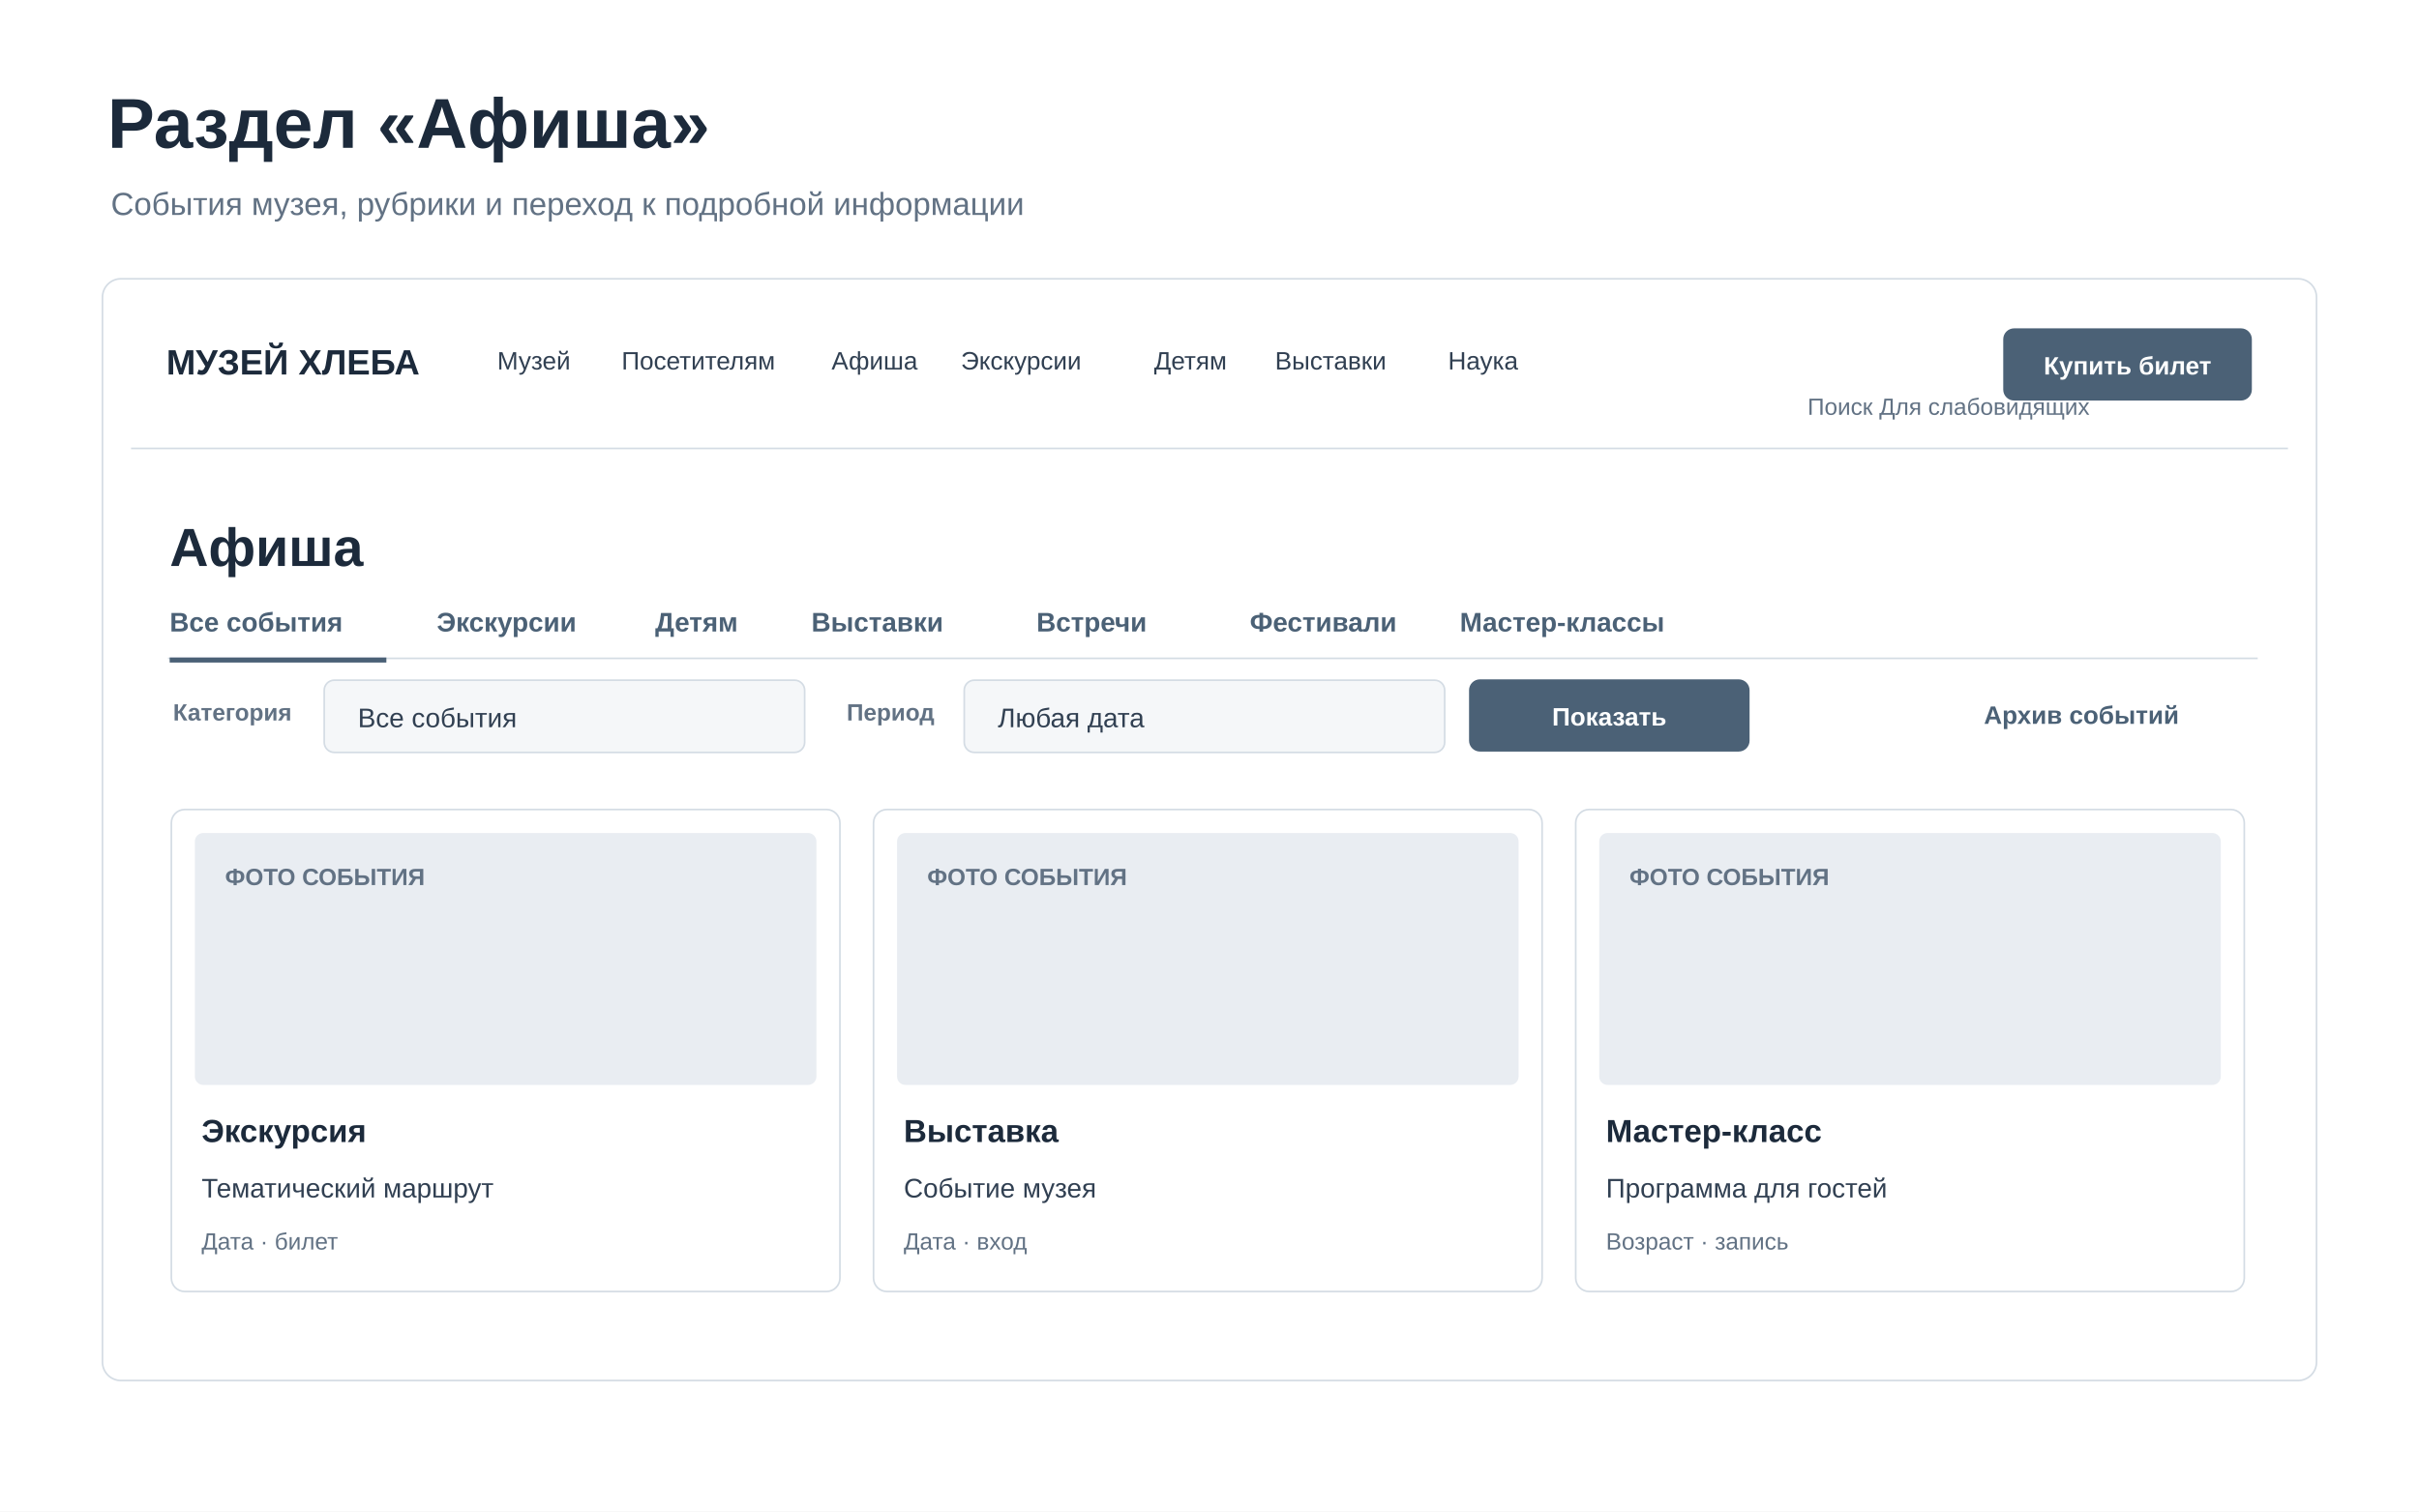
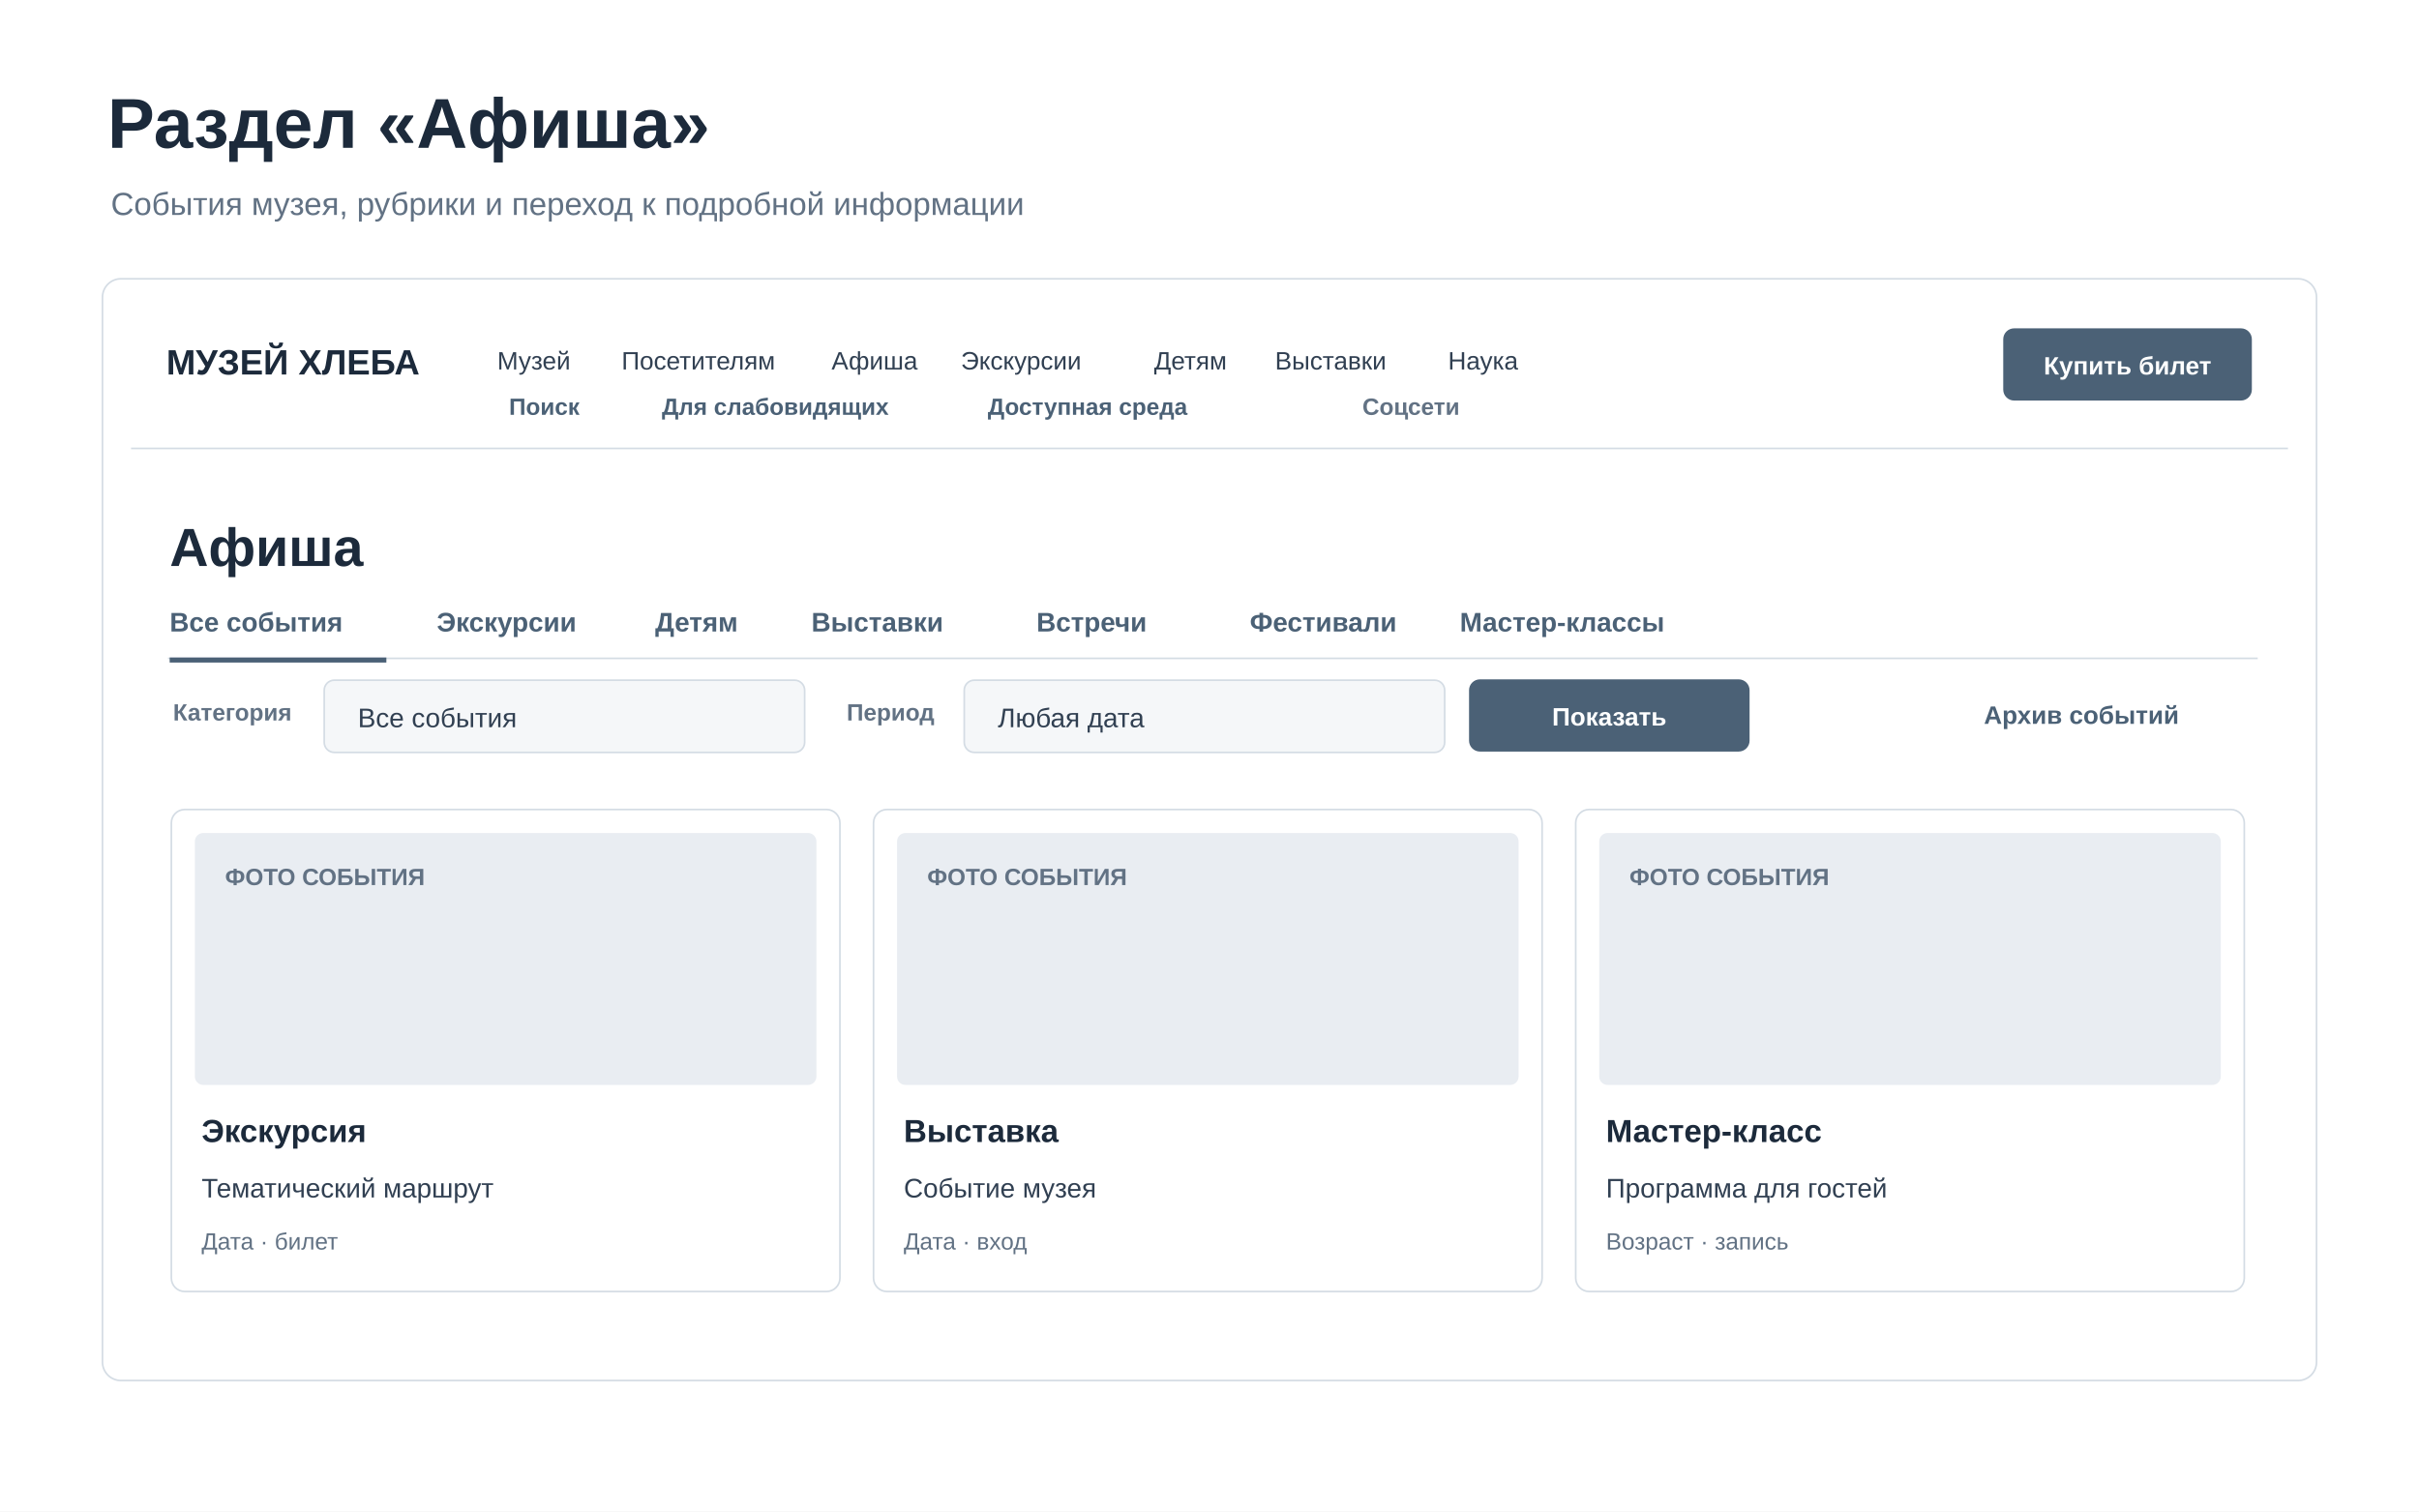
<svg xmlns="http://www.w3.org/2000/svg" width="1440" height="900" viewBox="0 0 1440 900">
  <rect x="0" y="0" width="1440" height="900" rx="0" fill="#ffffff" />
  <text x="64" y="88" font-family="Arial,Helvetica,sans-serif" font-size="42" font-weight="700" fill="#1c2a3b">Раздел «Афиша»</text>
  <text x="66" y="128" font-family="Arial,Helvetica,sans-serif" font-size="19" font-weight="400" fill="#627284">События музея, рубрики и переход к подробной информации</text>
  <rect x="61" y="166" width="1318" height="656" rx="11" fill="#ffffff" stroke="#d4dce4" stroke-width="1" />
  <rect x="78" y="181" width="1284" height="87" rx="0" fill="#ffffff" />
  <path d="M78 267 L1362 267" stroke="#d4dce4" stroke-width="1" fill="none" />
  <text x="99" y="223" font-family="Arial,Helvetica,sans-serif" font-size="21" font-weight="700" fill="#1c2a3b">МУЗЕЙ ХЛЕБА</text>
  <text x="296" y="220" font-family="Arial,Helvetica,sans-serif" font-size="15" font-weight="400" fill="#314052">Музей</text>
  <text x="370" y="220" font-family="Arial,Helvetica,sans-serif" font-size="15" font-weight="400" fill="#314052">Посетителям</text>
  <text x="495" y="220" font-family="Arial,Helvetica,sans-serif" font-size="15" font-weight="400" fill="#314052">Афиша</text>
  <text x="572" y="220" font-family="Arial,Helvetica,sans-serif" font-size="15" font-weight="400" fill="#314052">Экскурсии</text>
  <text x="687" y="220" font-family="Arial,Helvetica,sans-serif" font-size="15" font-weight="400" fill="#314052">Детям</text>
  <text x="759" y="220" font-family="Arial,Helvetica,sans-serif" font-size="15" font-weight="400" fill="#314052">Выставки</text>
  <text x="862" y="220" font-family="Arial,Helvetica,sans-serif" font-size="15" font-weight="400" fill="#314052">Наука</text>
-   <text x="1076" y="247" font-family="Arial,Helvetica,sans-serif" font-size="14" font-weight="400" fill="#627284">Поиск    Для слабовидящих</text>
+   <text x="303" y="247" font-family="Arial,Helvetica,sans-serif" font-size="14" font-weight="700" fill="#4b6176">Поиск</text>
+   <text x="394" y="247" font-family="Arial,Helvetica,sans-serif" font-size="14" font-weight="700" fill="#4b6176">Для слабовидящих</text>
+   <text x="588" y="247" font-family="Arial,Helvetica,sans-serif" font-size="14" font-weight="700" fill="#4b6176">Доступная среда</text>
+   <text x="811" y="247" font-family="Arial,Helvetica,sans-serif" font-size="14" font-weight="700" fill="#627284">Соцсети</text>
  <rect x="1193" y="196" width="147" height="42" rx="6" fill="#4b6176" stroke="#4b6176" stroke-width="1" />
  <text x="1266.5" y="223" font-family="Arial,Helvetica,sans-serif" font-size="15" font-weight="700" fill="#ffffff" text-anchor="middle">Купить билет</text>
  <text x="101" y="337" font-family="Arial,Helvetica,sans-serif" font-size="32" font-weight="700" fill="#1c2a3b">Афиша</text>
  <text x="101" y="376" font-family="Arial,Helvetica,sans-serif" font-size="16" font-weight="700" fill="#4b6176">Все события</text>
  <text x="260" y="376" font-family="Arial,Helvetica,sans-serif" font-size="16" font-weight="700" fill="#4b6176">Экскурсии</text>
  <text x="390" y="376" font-family="Arial,Helvetica,sans-serif" font-size="16" font-weight="700" fill="#4b6176">Детям</text>
  <text x="483" y="376" font-family="Arial,Helvetica,sans-serif" font-size="16" font-weight="700" fill="#4b6176">Выставки</text>
  <text x="617" y="376" font-family="Arial,Helvetica,sans-serif" font-size="16" font-weight="700" fill="#4b6176">Встречи</text>
  <text x="744" y="376" font-family="Arial,Helvetica,sans-serif" font-size="16" font-weight="700" fill="#4b6176">Фестивали</text>
  <text x="869" y="376" font-family="Arial,Helvetica,sans-serif" font-size="16" font-weight="700" fill="#4b6176">Мастер-классы</text>
  <path d="M100 392 L1344 392" stroke="#d4dce4" stroke-width="1" fill="none" />
  <path d="M101 393 L230 393" stroke="#4b6176" stroke-width="3" fill="none" />
  <text x="103" y="429" font-family="Arial,Helvetica,sans-serif" font-size="14" font-weight="700" fill="#627284">Категория</text>
  <rect x="193" y="405" width="286" height="43" rx="6" fill="#f5f7f9" stroke="#d4dce4" stroke-width="1" />
  <text x="213" y="433" font-family="Arial,Helvetica,sans-serif" font-size="16" font-weight="400" fill="#314052">Все события</text>
  <text x="504" y="429" font-family="Arial,Helvetica,sans-serif" font-size="14" font-weight="700" fill="#627284">Период</text>
  <rect x="574" y="405" width="286" height="43" rx="6" fill="#f5f7f9" stroke="#d4dce4" stroke-width="1" />
  <text x="594" y="433" font-family="Arial,Helvetica,sans-serif" font-size="16" font-weight="400" fill="#314052">Любая дата</text>
  <rect x="875" y="405" width="166" height="42" rx="6" fill="#4b6176" stroke="#4b6176" stroke-width="1" />
  <text x="958.0" y="432" font-family="Arial,Helvetica,sans-serif" font-size="15" font-weight="700" fill="#ffffff" text-anchor="middle">Показать</text>
  <text x="1181" y="431" font-family="Arial,Helvetica,sans-serif" font-size="15" font-weight="700" fill="#4b6176">Архив событий</text>
  <rect x="102" y="482" width="398" height="287" rx="8" fill="#ffffff" stroke="#d4dce4" stroke-width="1" />
  <rect x="116" y="496" width="370" height="150" rx="5" fill="#e9edf2" />
  <text x="134" y="527" font-family="Arial,Helvetica,sans-serif" font-size="14" font-weight="700" fill="#627284">ФОТО СОБЫТИЯ</text>
  <text x="120" y="680" font-family="Arial,Helvetica,sans-serif" font-size="19" font-weight="700" fill="#1c2a3b">Экскурсия</text>
  <text x="120" y="713" font-family="Arial,Helvetica,sans-serif" font-size="16" font-weight="400" fill="#314052">Тематический маршрут</text>
  <text x="120" y="744" font-family="Arial,Helvetica,sans-serif" font-size="14" font-weight="400" fill="#627284">Дата · билет</text>
  <rect x="520" y="482" width="398" height="287" rx="8" fill="#ffffff" stroke="#d4dce4" stroke-width="1" />
  <rect x="534" y="496" width="370" height="150" rx="5" fill="#e9edf2" />
  <text x="552" y="527" font-family="Arial,Helvetica,sans-serif" font-size="14" font-weight="700" fill="#627284">ФОТО СОБЫТИЯ</text>
  <text x="538" y="680" font-family="Arial,Helvetica,sans-serif" font-size="19" font-weight="700" fill="#1c2a3b">Выставка</text>
  <text x="538" y="713" font-family="Arial,Helvetica,sans-serif" font-size="16" font-weight="400" fill="#314052">Событие музея</text>
  <text x="538" y="744" font-family="Arial,Helvetica,sans-serif" font-size="14" font-weight="400" fill="#627284">Дата · вход</text>
  <rect x="938" y="482" width="398" height="287" rx="8" fill="#ffffff" stroke="#d4dce4" stroke-width="1" />
  <rect x="952" y="496" width="370" height="150" rx="5" fill="#e9edf2" />
  <text x="970" y="527" font-family="Arial,Helvetica,sans-serif" font-size="14" font-weight="700" fill="#627284">ФОТО СОБЫТИЯ</text>
  <text x="956" y="680" font-family="Arial,Helvetica,sans-serif" font-size="19" font-weight="700" fill="#1c2a3b">Мастер-класс</text>
  <text x="956" y="713" font-family="Arial,Helvetica,sans-serif" font-size="16" font-weight="400" fill="#314052">Программа для гостей</text>
  <text x="956" y="744" font-family="Arial,Helvetica,sans-serif" font-size="14" font-weight="400" fill="#627284">Возраст · запись</text>
</svg>
